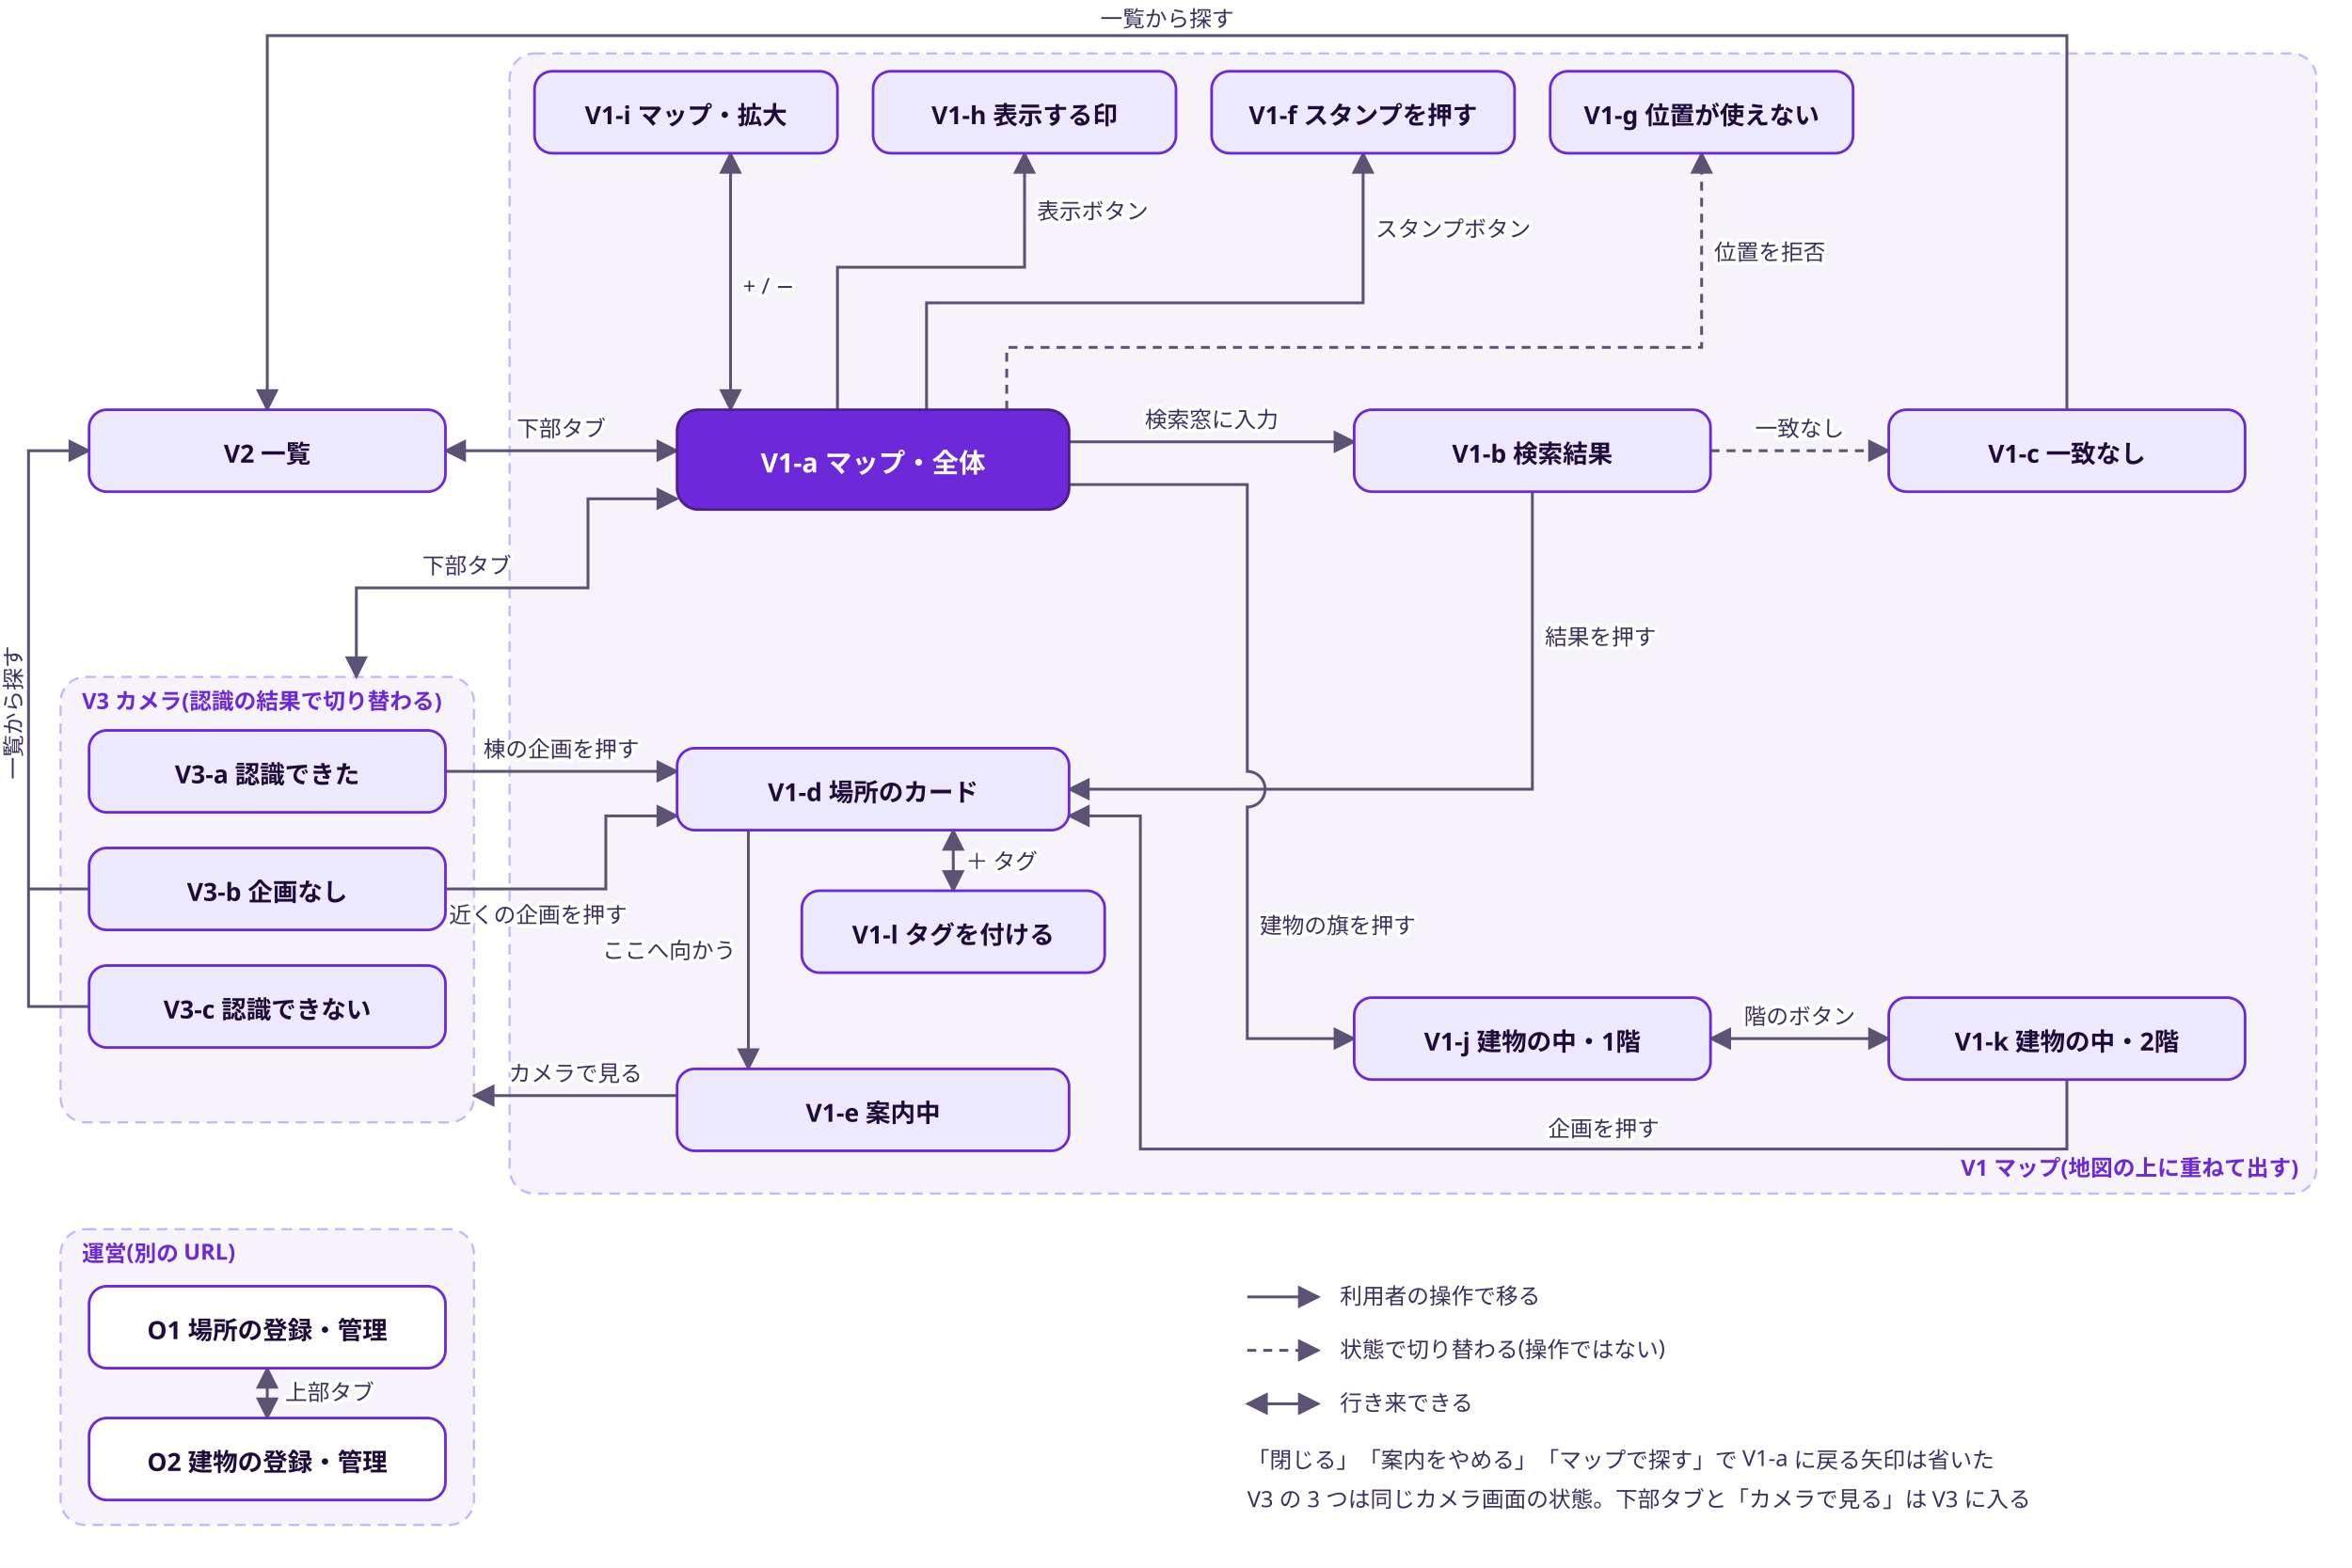
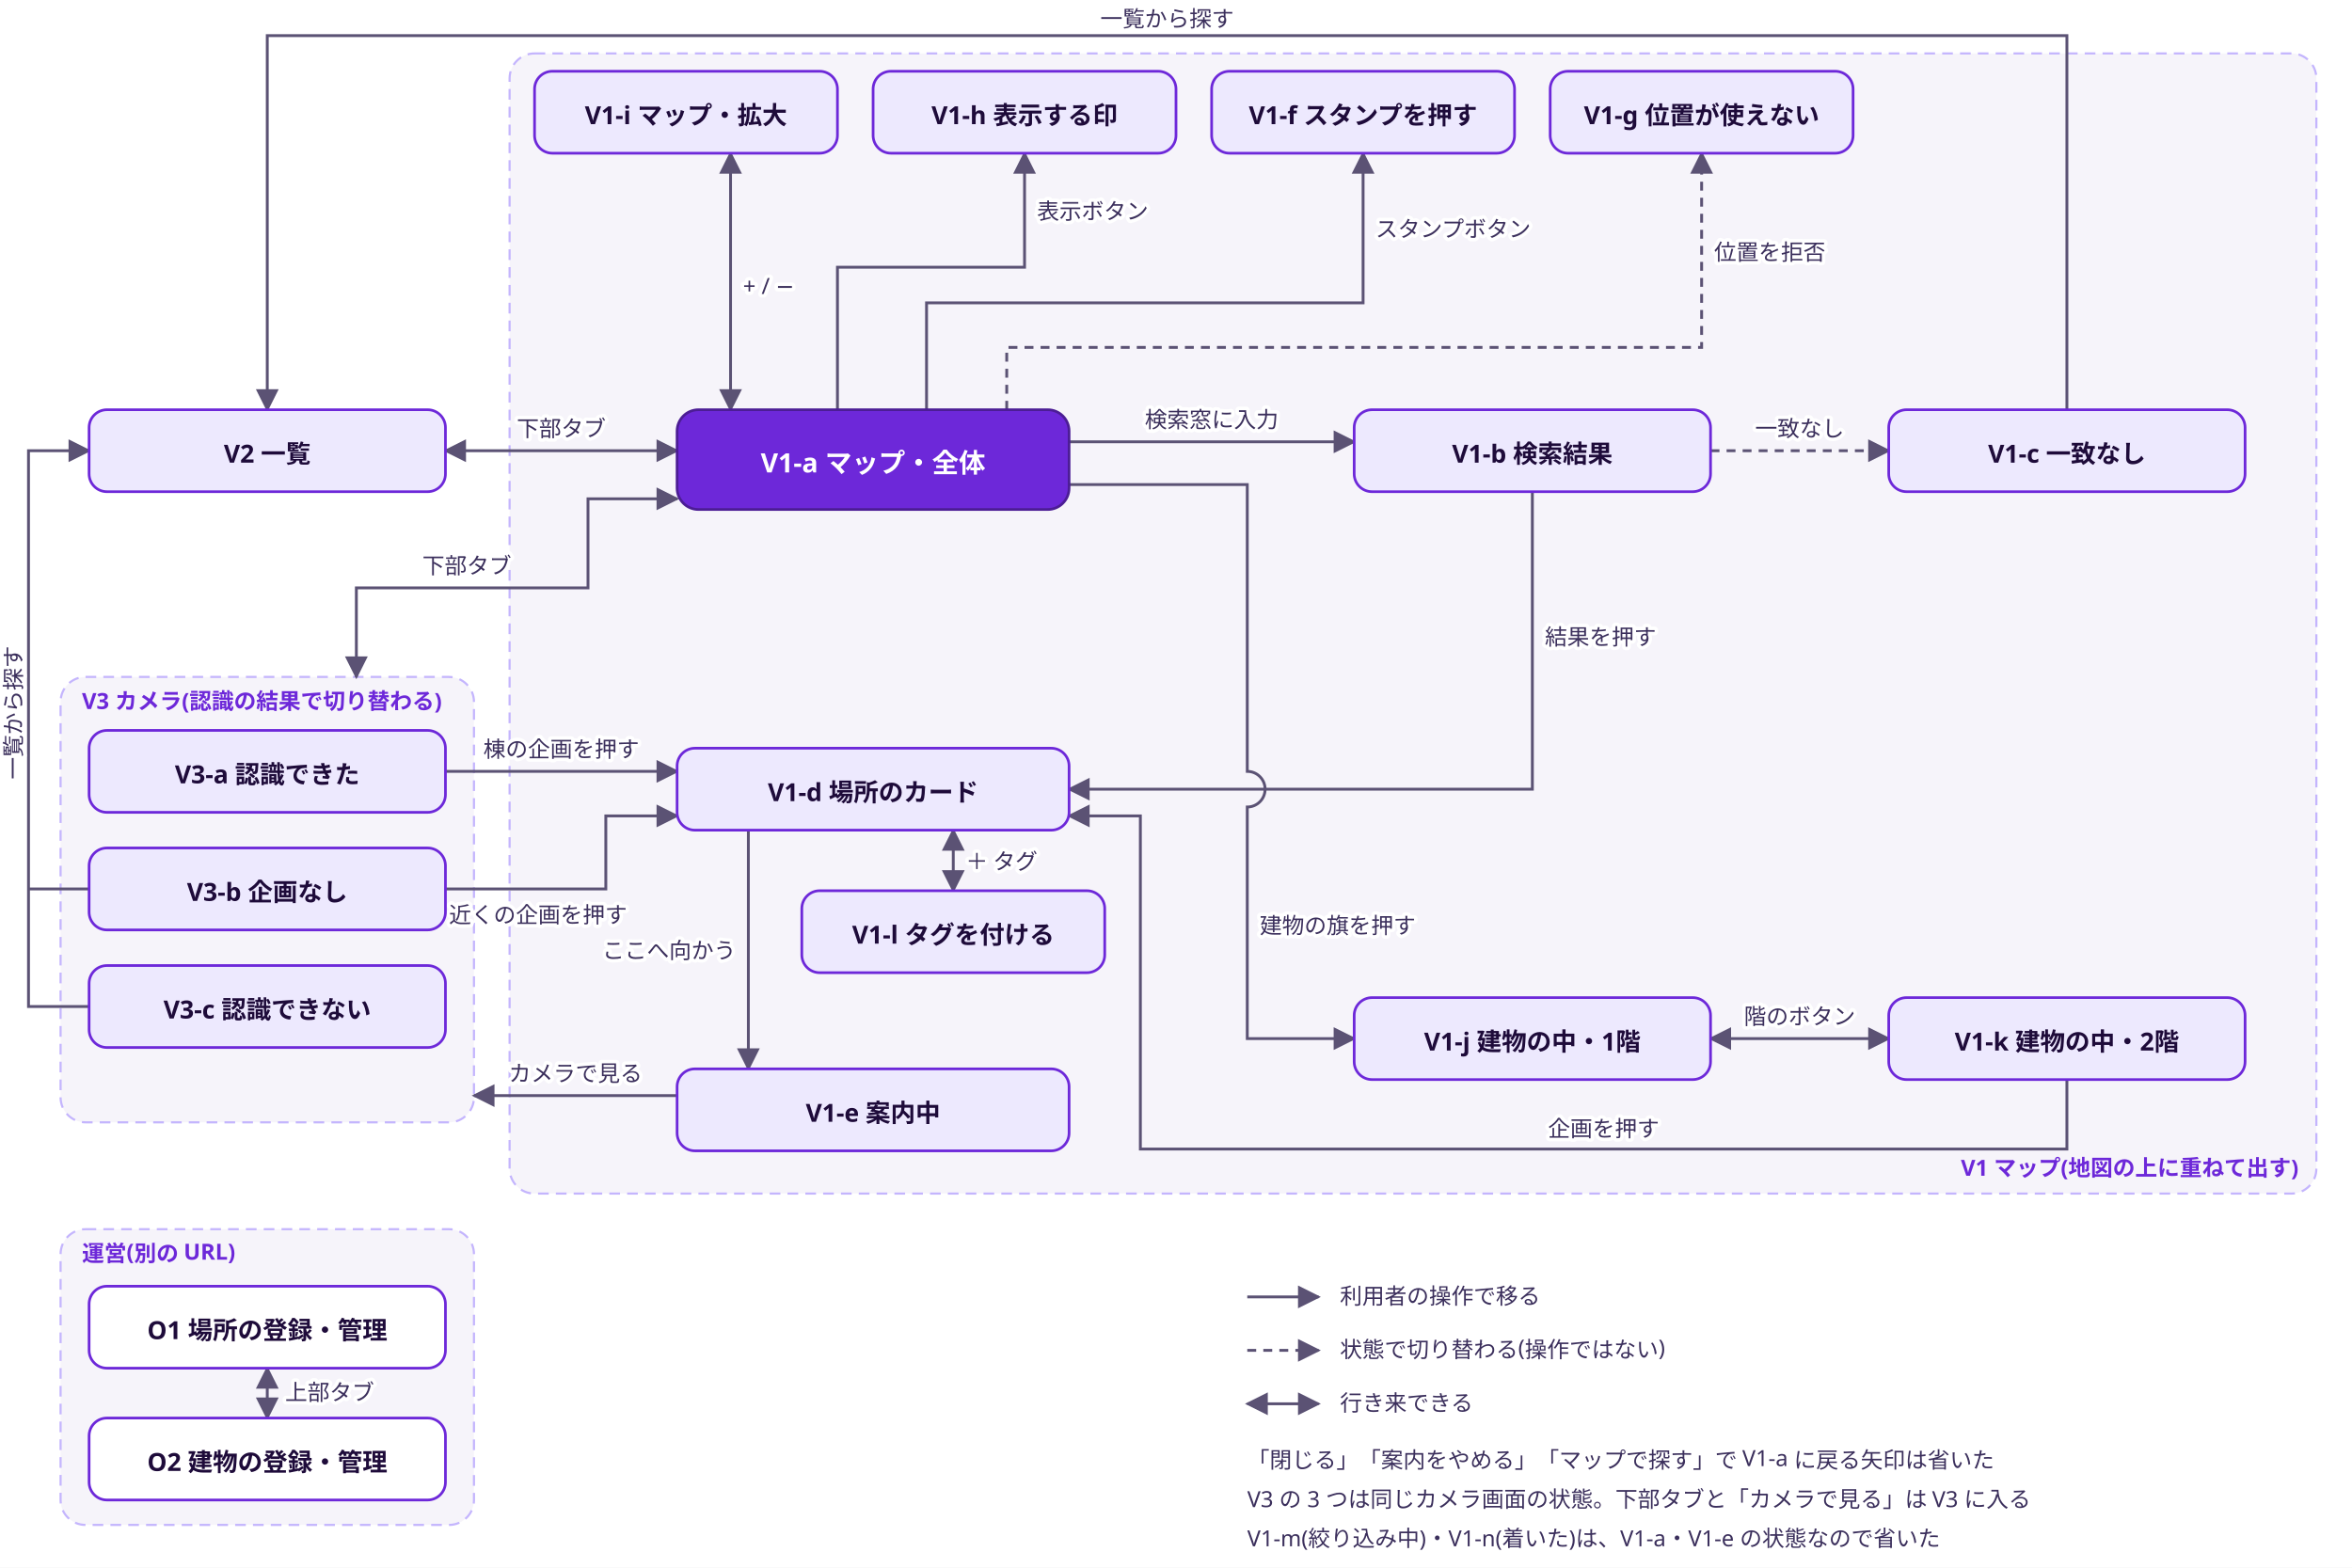
<svg xmlns="http://www.w3.org/2000/svg" width="1320" height="880" viewBox="0 0 1320 880" role="img" aria-label="NAsVI 画面遷移図" font-family="'Noto Sans JP', 'Hiragino Sans', 'Yu Gothic', sans-serif">
  <defs>
    <marker id="a" viewBox="0 0 10 10" refX="9" refY="5" markerWidth="8" markerHeight="8" orient="auto-start-reverse">
      <path d="M0 0L10 5L0 10z" fill="#5b5274" />
    </marker>
    <style>
      .box { fill: #ede9fe; stroke: #6d28d9; stroke-width: 1.5; }
      .hub { fill: #6d28d9; stroke: #4c1d95; stroke-width: 1.5; }
      .op { fill: #ffffff; stroke: #6d28d9; stroke-width: 1.5; }
      .t { font-size: 14px; font-weight: 700; fill: #1e0b3a; text-anchor: middle; dominant-baseline: central; }
      .th { font-size: 15px; font-weight: 800; fill: #ffffff; text-anchor: middle; dominant-baseline: central; }
      .e { fill: none; stroke: #5b5274; stroke-width: 1.6; }
      .d { stroke-dasharray: 5 4; }
      .l { font-size: 12.5px; fill: #3b2f5c; paint-order: stroke; stroke: #ffffff; stroke-width: 4px; stroke-linejoin: round; }
      .lc { text-anchor: middle; }
      .frame { fill: #f6f4fa; stroke: #c4b5fd; stroke-width: 1.2; stroke-dasharray: 6 4; }
      .fl { font-size: 12.5px; font-weight: 700; fill: #6d28d9; }
      .note { font-size: 12.5px; fill: #3b2f5c; }
    </style>
  </defs>
  <rect width="1320" height="880" fill="#ffffff" />
  <rect class="frame" x="286" y="30" width="1014" height="640" rx="14" />
  <text class="fl" x="1290" y="660" text-anchor="end">V1 マップ(地図の上に重ねて出す)</text>
  <rect class="frame" x="34" y="380" width="232" height="250" rx="14" />
  <text class="fl" x="46" y="398">V3 カメラ(認識の結果で切り替わる)</text>
  <rect class="frame" x="34" y="690" width="232" height="166" rx="14" />
  <text class="fl" x="46" y="708">運営(別の URL)</text>
  <path class="e" d="M250 253H380" marker-start="url(#a)" marker-end="url(#a)" />
  <text class="l lc" x="315" y="245">下部タブ</text>
  <path class="e" d="M410 230V86" marker-start="url(#a)" marker-end="url(#a)" />
  <text class="l" x="417" y="165">+ / −</text>
  <path class="e" d="M470 230V150H575V86" marker-end="url(#a)" />
  <text class="l" x="582" y="123">表示ボタン</text>
  <path class="e" d="M520 230V170H765V86" marker-end="url(#a)" />
  <text class="l" x="772" y="133">スタンプボタン</text>
  <path class="e d" d="M565 230V195H955V86" marker-end="url(#a)" />
  <text class="l" x="962" y="146">位置を拒否</text>
  <path class="e" d="M600 248H760" marker-end="url(#a)" />
  <text class="l lc" x="680" y="240">検索窓に入力</text>
  <path class="e d" d="M960 253H1060" marker-end="url(#a)" />
  <text class="l lc" x="1010" y="245">一致なし</text>
  <path class="e" d="M1160 230V20H150V230" marker-end="url(#a)" />
  <text class="l lc" x="655" y="15">一覧から探す</text>
  <path class="e" d="M860 276V443H600" marker-end="url(#a)" />
  <text class="l" x="867" y="362">結果を押す</text>
  <path class="e" d="M600 272H700V433A10 10 0 0 1 700 453V583H760" marker-end="url(#a)" />
  <text class="l" x="707" y="524">建物の旗を押す</text>
  <path class="e" d="M960 583H1060" marker-start="url(#a)" marker-end="url(#a)" />
  <text class="l lc" x="1010" y="575">階のボタン</text>
  <path class="e" d="M1160 606V645H640V458H600" marker-end="url(#a)" />
  <text class="l lc" x="900" y="638">企画を押す</text>
  <path class="e" d="M420 466V600" marker-end="url(#a)" />
  <text class="l" x="413" y="538" text-anchor="end">ここへ向かう</text>
  <path class="e" d="M535 466V500" marker-start="url(#a)" marker-end="url(#a)" />
  <text class="l" x="542" y="488">＋ タグ</text>
  <path class="e" d="M380 615H266" marker-end="url(#a)" />
  <text class="l lc" x="323" y="607">カメラで見る</text>
  <path class="e" d="M250 433H380" marker-end="url(#a)" />
  <text class="l lc" x="315" y="425">棟の企画を押す</text>
  <path class="e" d="M250 499H340V458H380" marker-end="url(#a)" />
  <text class="l lc" x="302" y="518">近くの企画を押す</text>
  <path class="e" d="M50 565H16V253H50" marker-end="url(#a)" />
  <path class="e" d="M50 499H16" />
  <text class="l lc" x="12" y="400" transform="rotate(-90 12 400)">一覧から探す</text>
  <path class="e" d="M200 380V330H330V280H380" marker-start="url(#a)" marker-end="url(#a)" />
  <text class="l lc" x="262" y="322">下部タブ</text>
  <path class="e" d="M150 768V796" marker-start="url(#a)" marker-end="url(#a)" />
  <text class="l" x="160" y="786">上部タブ</text>
  <rect class="box" x="300" y="40" width="170" height="46" rx="10" />
  <text class="t" x="385" y="63">V1-i マップ・拡大</text>
  <rect class="box" x="490" y="40" width="170" height="46" rx="10" />
  <text class="t" x="575" y="63">V1-h 表示する印</text>
  <rect class="box" x="680" y="40" width="170" height="46" rx="10" />
  <text class="t" x="765" y="63">V1-f スタンプを押す</text>
  <rect class="box" x="870" y="40" width="170" height="46" rx="10" />
  <text class="t" x="955" y="63">V1-g 位置が使えない</text>
  <rect class="box" x="50" y="230" width="200" height="46" rx="10" />
  <text class="t" x="150" y="253">V2 一覧</text>
  <rect class="hub" x="380" y="230" width="220" height="56" rx="12" />
  <text class="th" x="490" y="258">V1-a マップ・全体</text>
  <rect class="box" x="760" y="230" width="200" height="46" rx="10" />
  <text class="t" x="860" y="253">V1-b 検索結果</text>
  <rect class="box" x="1060" y="230" width="200" height="46" rx="10" />
  <text class="t" x="1160" y="253">V1-c 一致なし</text>
  <rect class="box" x="380" y="420" width="220" height="46" rx="10" />
  <text class="t" x="490" y="443">V1-d 場所のカード</text>
  <rect class="box" x="380" y="600" width="220" height="46" rx="10" />
  <text class="t" x="490" y="623">V1-e 案内中</text>
  <rect class="box" x="450" y="500" width="170" height="46" rx="10" />
  <text class="t" x="535" y="523">V1-l タグを付ける</text>
  <rect class="box" x="760" y="560" width="200" height="46" rx="10" />
  <text class="t" x="860" y="583">V1-j 建物の中・1階</text>
  <rect class="box" x="1060" y="560" width="200" height="46" rx="10" />
  <text class="t" x="1160" y="583">V1-k 建物の中・2階</text>
  <rect class="box" x="50" y="410" width="200" height="46" rx="10" />
  <text class="t" x="150" y="433">V3-a 認識できた</text>
  <rect class="box" x="50" y="476" width="200" height="46" rx="10" />
  <text class="t" x="150" y="499">V3-b 企画なし</text>
  <rect class="box" x="50" y="542" width="200" height="46" rx="10" />
  <text class="t" x="150" y="565">V3-c 認識できない</text>
  <rect class="op" x="50" y="722" width="200" height="46" rx="10" />
  <text class="t" x="150" y="745">O1 場所の登録・管理</text>
  <rect class="op" x="50" y="796" width="200" height="46" rx="10" />
  <text class="t" x="150" y="819">O2 建物の登録・管理</text>
  <g transform="translate(700 720)">
    <path class="e" d="M0 8H40" marker-end="url(#a)" />
    <text class="note" x="52" y="12">利用者の操作で移る</text>
    <path class="e d" d="M0 38H40" marker-end="url(#a)" />
    <text class="note" x="52" y="42">状態で切り替わる(操作ではない)</text>
    <path class="e" d="M0 68H40" marker-start="url(#a)" marker-end="url(#a)" />
    <text class="note" x="52" y="72">行き来できる</text>
    <text class="note" x="0" y="104">「閉じる」「案内をやめる」「マップで探す」で V1-a に戻る矢印は省いた</text>
    <text class="note" x="0" y="126">V3 の 3 つは同じカメラ画面の状態。下部タブと「カメラで見る」は V3 に入る</text>
+     <text class="note" x="0" y="148">V1-m(絞り込み中)・V1-n(着いた)は、V1-a・V1-e の状態なので省いた</text>
  </g>
</svg>
